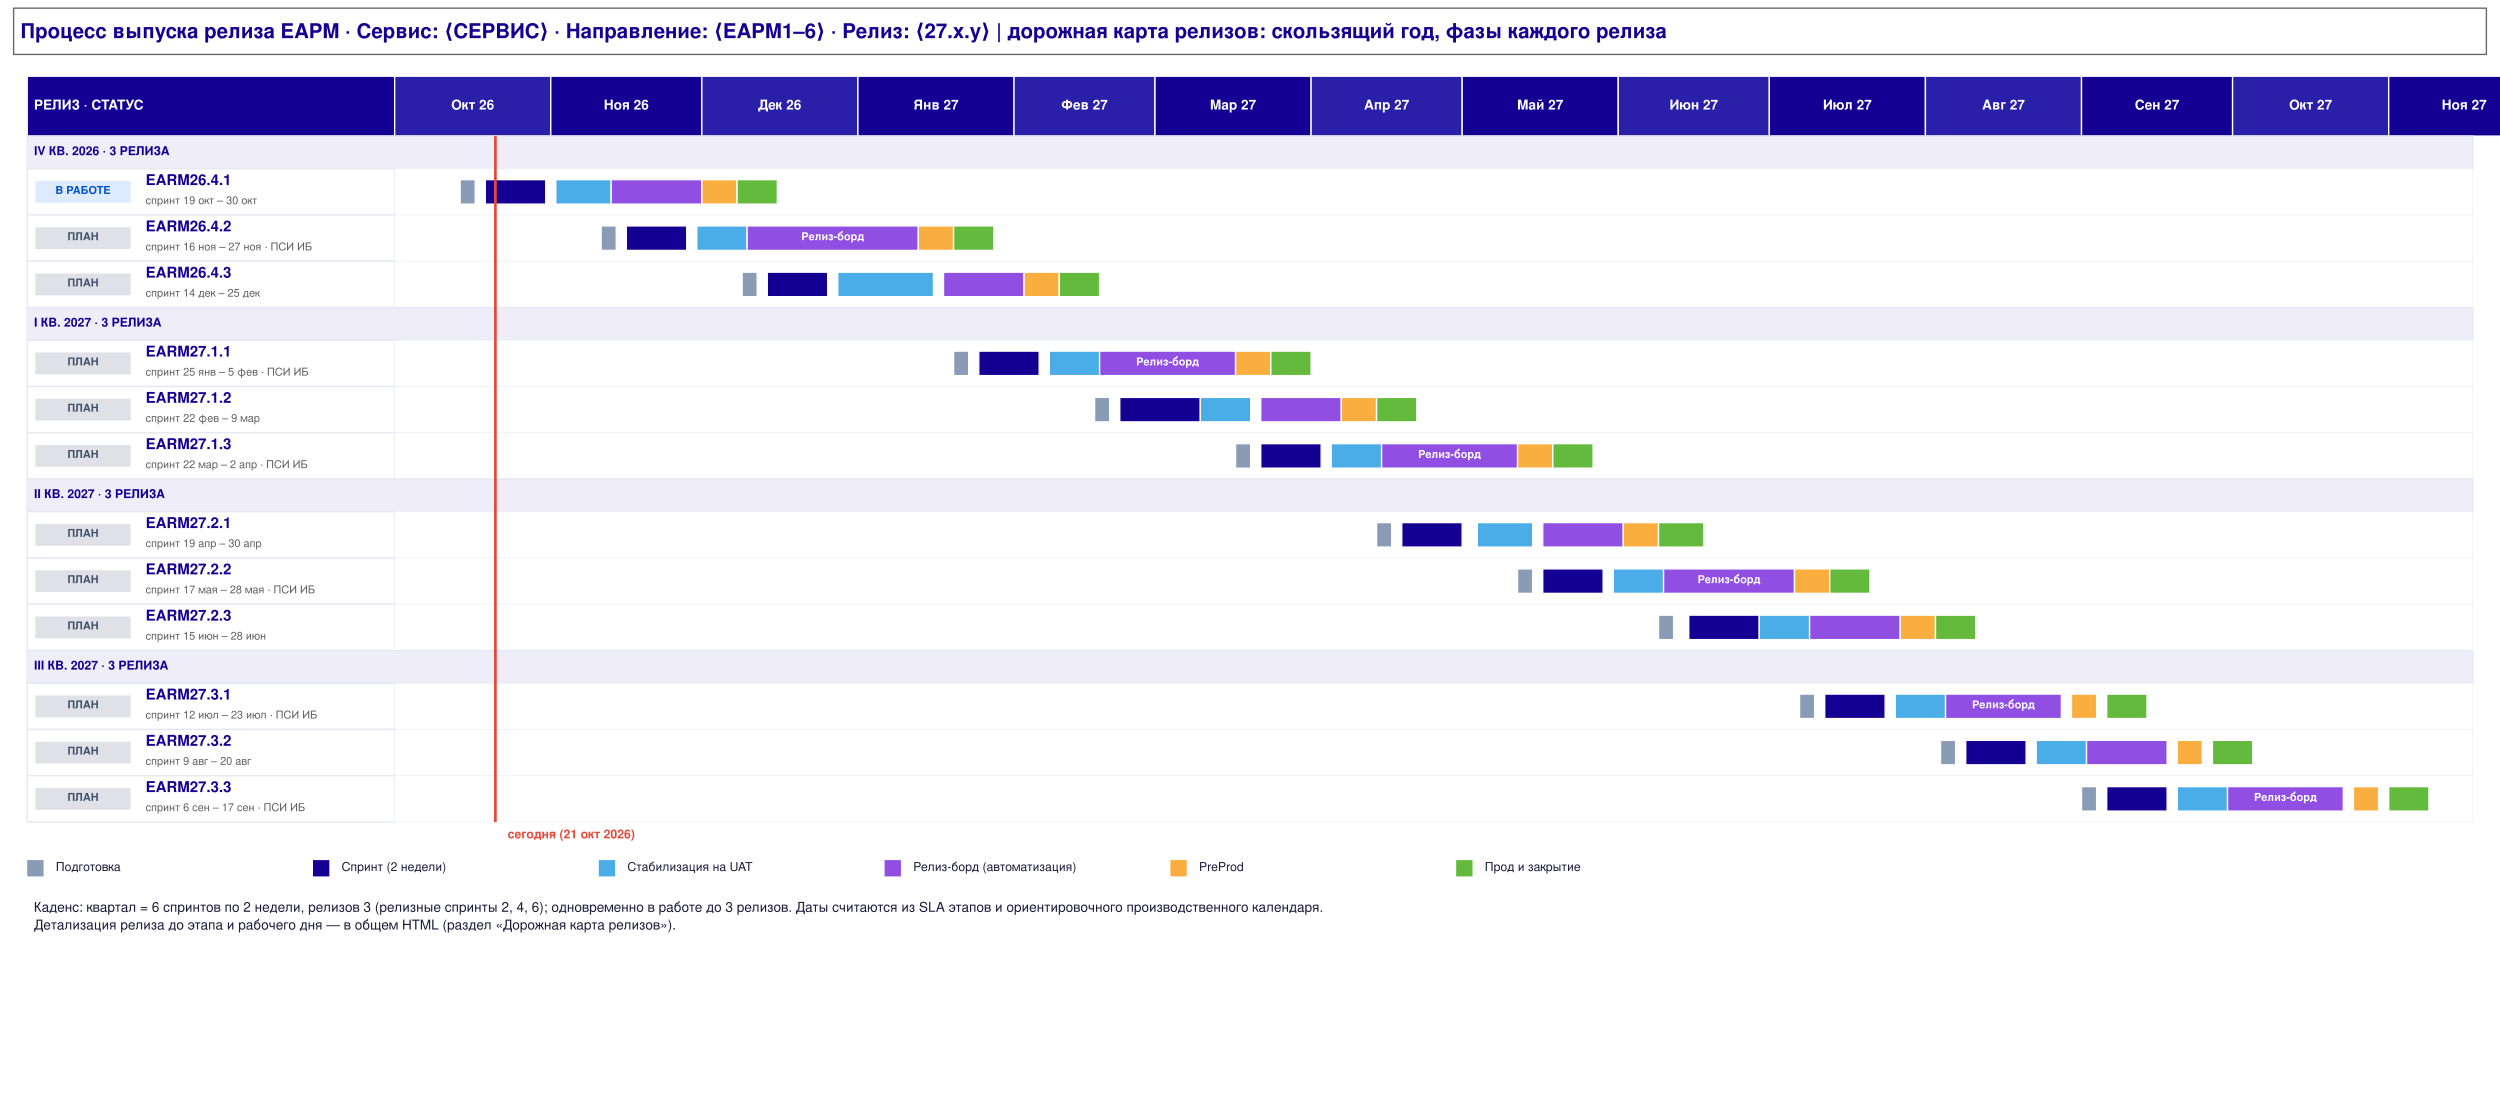
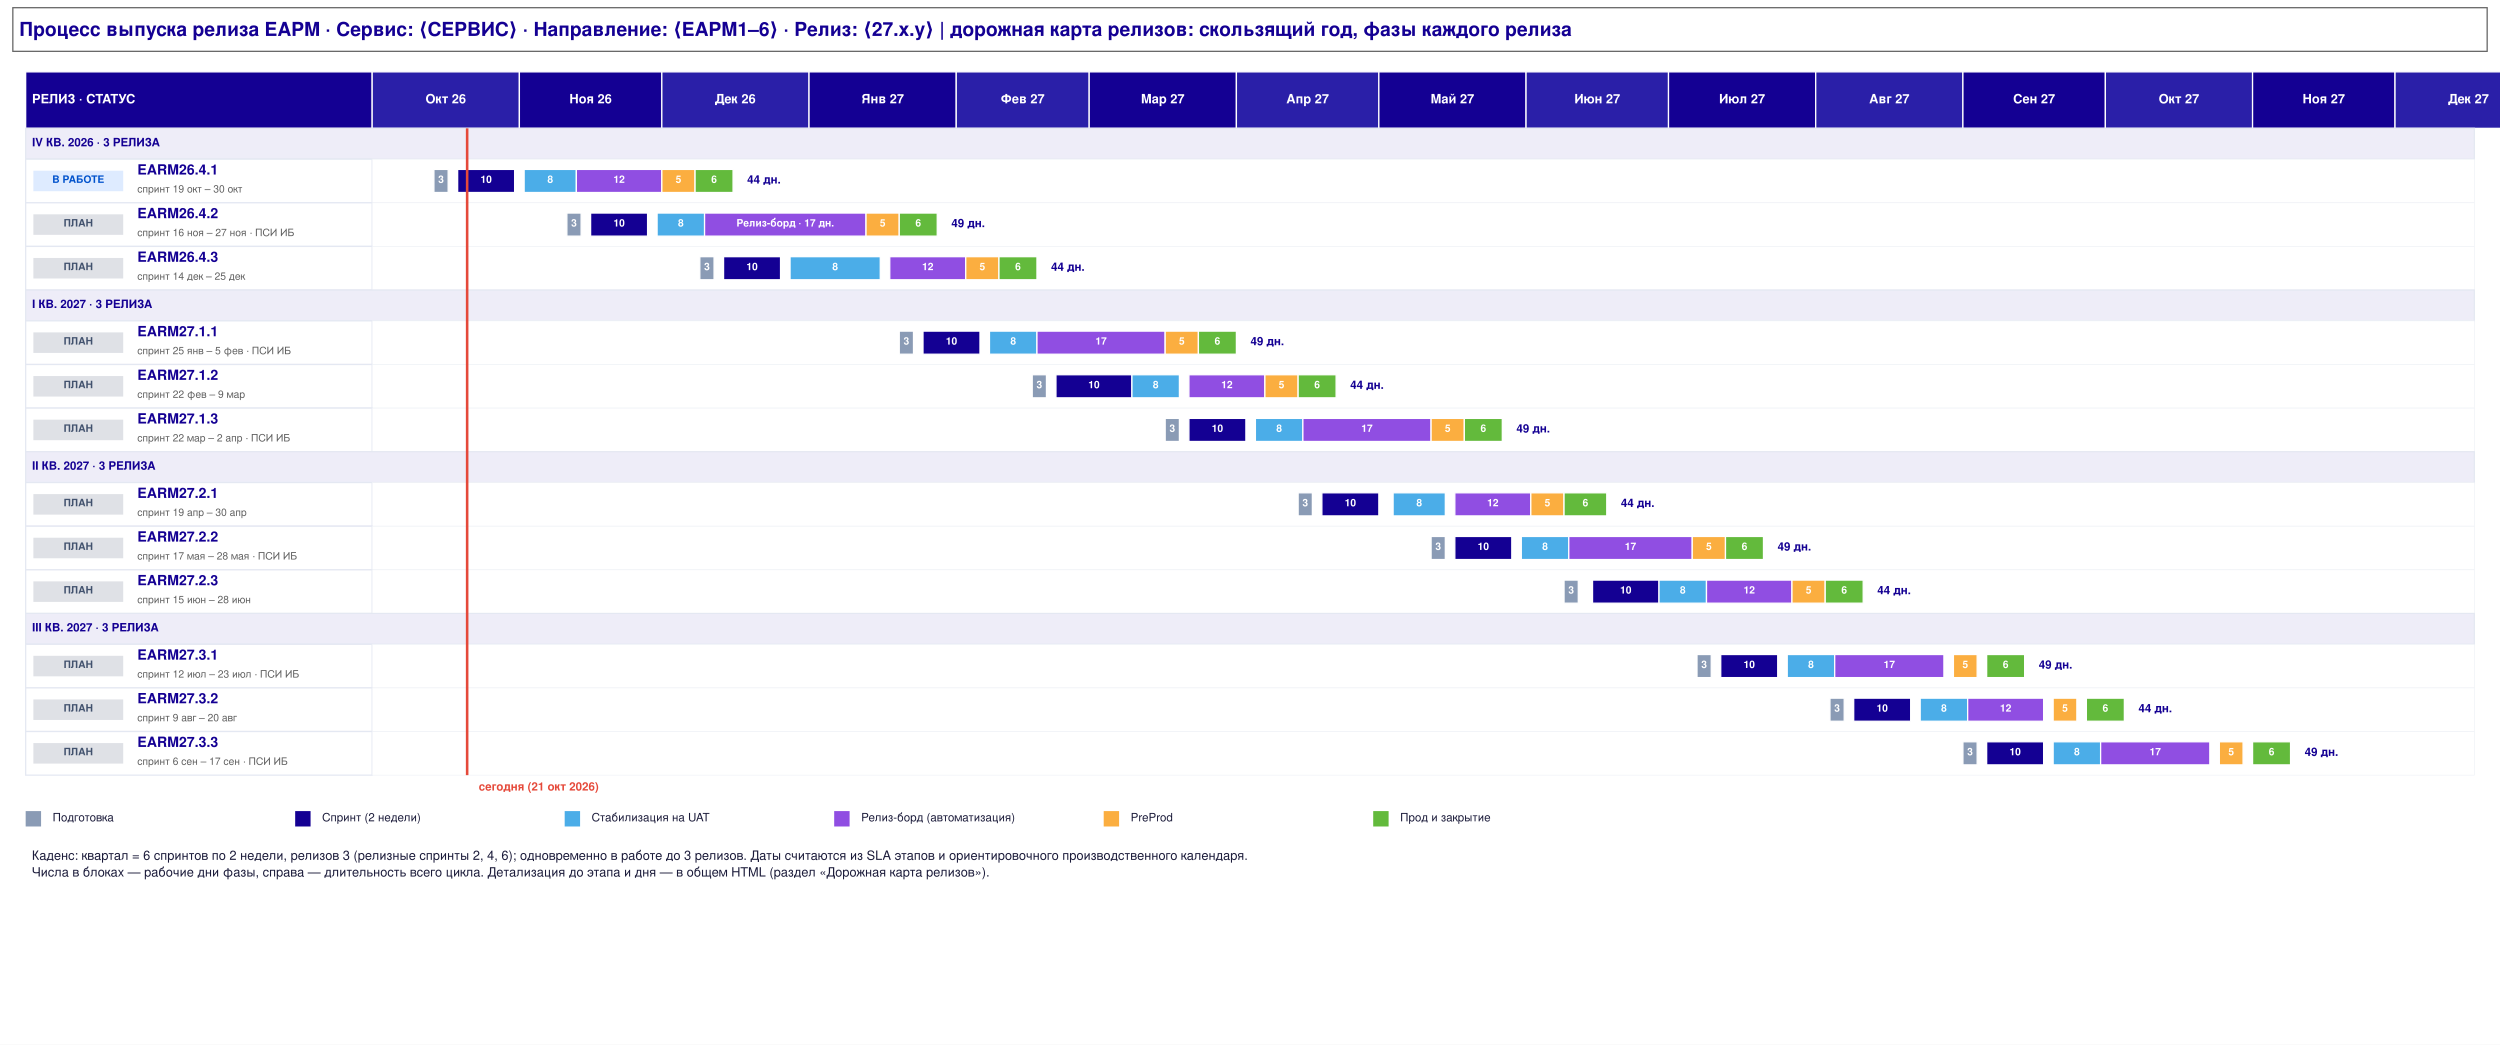
- <svg xmlns="http://www.w3.org/2000/svg" width="1837" height="814" viewBox="0 0 1837 814" font-family="Helvetica, Arial, sans-serif">
-   <rect width="1837" height="814" fill="#FFFFFF" />
+ <svg xmlns="http://www.w3.org/2000/svg" width="1948" height="814" viewBox="0 0 1948 814" font-family="Helvetica, Arial, sans-serif">
+   <rect width="1948" height="814" fill="#FFFFFF" />
  <defs>
    <marker id="m0" viewBox="0 0 10 10" refX="9" refY="5" markerWidth="7" markerHeight="7" orient="auto-start-reverse">
      <path d="M0,0 L10,5 L0,10 z" fill="#E5493A" />
    </marker>
  </defs>
-   <rect x="10" y="6" width="1817" height="34" fill="#FFFFFF" stroke="#666666" stroke-width="1" />
+   <rect x="10" y="6" width="1928" height="34" fill="#FFFFFF" stroke="#666666" stroke-width="1" />
  <text x="15" y="28" font-size="15" fill="#140093" text-anchor="start" font-weight="bold">Процесс выпуска релиза ЕАРМ · Сервис: ⟨СЕРВИС⟩ · Направление: ⟨ЕАРМ1–6⟩ · Релиз: ⟨27.x.y⟩   |   дорожная карта релизов: скользящий год, фазы каждого релиза</text>
  <rect x="20" y="56" width="270" height="44" fill="#140093" stroke="#FFFFFF" stroke-width="1" />
  <text x="25" y="80.5" font-size="10" fill="#FFFFFF" text-anchor="start" font-weight="bold">РЕЛИЗ · СТАТУС</text>
  <rect x="290" y="56" width="114.7" height="44" fill="#2A1FA8" stroke="#FFFFFF" stroke-width="1" />
  <text x="347.35" y="80.5" font-size="10" fill="#FFFFFF" text-anchor="middle" font-weight="bold">Окт 26</text>
  <rect x="404.7" y="56" width="111" height="44" fill="#140093" stroke="#FFFFFF" stroke-width="1" />
  <text x="460.2" y="80.5" font-size="10" fill="#FFFFFF" text-anchor="middle" font-weight="bold">Ноя 26</text>
  <rect x="515.7" y="56" width="114.7" height="44" fill="#2A1FA8" stroke="#FFFFFF" stroke-width="1" />
  <text x="573.05" y="80.5" font-size="10" fill="#FFFFFF" text-anchor="middle" font-weight="bold">Дек 26</text>
  <rect x="630.4" y="56" width="114.7" height="44" fill="#140093" stroke="#FFFFFF" stroke-width="1" />
  <text x="687.75" y="80.5" font-size="10" fill="#FFFFFF" text-anchor="middle" font-weight="bold">Янв 27</text>
  <rect x="745.1" y="56" width="103.6" height="44" fill="#2A1FA8" stroke="#FFFFFF" stroke-width="1" />
  <text x="796.9" y="80.5" font-size="10" fill="#FFFFFF" text-anchor="middle" font-weight="bold">Фев 27</text>
  <rect x="848.7" y="56" width="114.7" height="44" fill="#140093" stroke="#FFFFFF" stroke-width="1" />
  <text x="906.05" y="80.5" font-size="10" fill="#FFFFFF" text-anchor="middle" font-weight="bold">Мар 27</text>
  <rect x="963.4" y="56" width="111" height="44" fill="#2A1FA8" stroke="#FFFFFF" stroke-width="1" />
  <text x="1018.9" y="80.5" font-size="10" fill="#FFFFFF" text-anchor="middle" font-weight="bold">Апр 27</text>
  <rect x="1074.4" y="56" width="114.7" height="44" fill="#140093" stroke="#FFFFFF" stroke-width="1" />
  <text x="1131.75" y="80.5" font-size="10" fill="#FFFFFF" text-anchor="middle" font-weight="bold">Май 27</text>
  <rect x="1189.1" y="56" width="111" height="44" fill="#2A1FA8" stroke="#FFFFFF" stroke-width="1" />
  <text x="1244.6" y="80.5" font-size="10" fill="#FFFFFF" text-anchor="middle" font-weight="bold">Июн 27</text>
  <rect x="1300.1" y="56" width="114.7" height="44" fill="#140093" stroke="#FFFFFF" stroke-width="1" />
  <text x="1357.45" y="80.5" font-size="10" fill="#FFFFFF" text-anchor="middle" font-weight="bold">Июл 27</text>
  <rect x="1414.8" y="56" width="114.7" height="44" fill="#2A1FA8" stroke="#FFFFFF" stroke-width="1" />
  <text x="1472.15" y="80.5" font-size="10" fill="#FFFFFF" text-anchor="middle" font-weight="bold">Авг 27</text>
  <rect x="1529.5" y="56" width="111" height="44" fill="#140093" stroke="#FFFFFF" stroke-width="1" />
  <text x="1585" y="80.5" font-size="10" fill="#FFFFFF" text-anchor="middle" font-weight="bold">Сен 27</text>
  <rect x="1640.5" y="56" width="114.7" height="44" fill="#2A1FA8" stroke="#FFFFFF" stroke-width="1" />
  <text x="1697.85" y="80.5" font-size="10" fill="#FFFFFF" text-anchor="middle" font-weight="bold">Окт 27</text>
  <rect x="1755.2" y="56" width="111" height="44" fill="#140093" stroke="#FFFFFF" stroke-width="1" />
  <text x="1810.7" y="80.5" font-size="10" fill="#FFFFFF" text-anchor="middle" font-weight="bold">Ноя 27</text>
-   <rect x="20" y="100" width="1797" height="24" fill="#EEEDF8" stroke="#E4E8F2" stroke-width="1" />
+   <rect x="1866.2" y="56" width="114.7" height="44" fill="#2A1FA8" stroke="#FFFFFF" stroke-width="1" />
+   <text x="1923.55" y="80.5" font-size="10" fill="#FFFFFF" text-anchor="middle" font-weight="bold">Дек 27</text>
+   <rect x="20" y="100" width="1908" height="24" fill="#EEEDF8" stroke="#E4E8F2" stroke-width="1" />
  <text x="25" y="114" font-size="9" fill="#140093" text-anchor="start" font-weight="bold">IV КВ. 2026 · 3 РЕЛИЗА</text>
  <rect x="20" y="124" width="270" height="34" fill="#FFFFFF" stroke="#E4E8F2" stroke-width="1" />
  <rect x="26" y="133" width="70" height="16" fill="#DEEBFF" stroke="none" stroke-width="1" />
  <text x="61" y="142.5" font-size="8" fill="#0052CC" text-anchor="middle" font-weight="bold">В РАБОТЕ</text>
  <text x="107" y="136" font-size="11" fill="#140093" text-anchor="start" font-weight="bold">EARM26.4.1</text>
  <text x="107" y="150" font-size="8" fill="#5E5E5E" text-anchor="start">спринт 19 окт – 30 окт</text>
-   <rect x="290" y="124" width="1527" height="34" fill="#FFFFFF" stroke="#EEF1F6" stroke-width="0.5" />
+   <rect x="290" y="124" width="1638" height="34" fill="#FFFFFF" stroke="#EEF1F6" stroke-width="0.5" />
  <rect x="338.1" y="132" width="11.1" height="18" fill="#8A9BB5" stroke="#FFFFFF" stroke-width="1" />
+   <text x="343.65" y="142.5" font-size="8" fill="#FFFFFF" text-anchor="middle" font-weight="bold">3</text>
  <rect x="356.6" y="132" width="44.4" height="18" fill="#140093" stroke="#FFFFFF" stroke-width="1" />
+   <text x="378.8" y="142.5" font-size="8" fill="#FFFFFF" text-anchor="middle" font-weight="bold">10</text>
  <rect x="408.4" y="132" width="40.7" height="18" fill="#4BADE8" stroke="#FFFFFF" stroke-width="1" />
+   <text x="428.75" y="142.5" font-size="8" fill="#FFFFFF" text-anchor="middle" font-weight="bold">8</text>
  <rect x="449.1" y="132" width="66.6" height="18" fill="#904EE2" stroke="#FFFFFF" stroke-width="1" />
+   <text x="482.4" y="142.5" font-size="8" fill="#FFFFFF" text-anchor="middle" font-weight="bold">12</text>
  <rect x="515.7" y="132" width="25.9" height="18" fill="#FBAE40" stroke="#FFFFFF" stroke-width="1" />
+   <text x="528.65" y="142.5" font-size="8" fill="#FFFFFF" text-anchor="middle" font-weight="bold">5</text>
  <rect x="541.6" y="132" width="29.6" height="18" fill="#63BA3C" stroke="#FFFFFF" stroke-width="1" />
+   <text x="556.4" y="142.5" font-size="8" fill="#FFFFFF" text-anchor="middle" font-weight="bold">6</text>
+   <text x="582.2" y="143" font-size="9" fill="#140093" text-anchor="start" font-weight="bold">44 дн.</text>
  <rect x="20" y="158" width="270" height="34" fill="#FFFFFF" stroke="#E4E8F2" stroke-width="1" />
  <rect x="26" y="167" width="70" height="16" fill="#DFE1E6" stroke="none" stroke-width="1" />
  <text x="61" y="176.5" font-size="8" fill="#42526E" text-anchor="middle" font-weight="bold">ПЛАН</text>
  <text x="107" y="170" font-size="11" fill="#140093" text-anchor="start" font-weight="bold">EARM26.4.2</text>
  <text x="107" y="184" font-size="8" fill="#5E5E5E" text-anchor="start">спринт 16 ноя – 27 ноя · ПСИ ИБ</text>
-   <rect x="290" y="158" width="1527" height="34" fill="#FFFFFF" stroke="#EEF1F6" stroke-width="0.5" />
+   <rect x="290" y="158" width="1638" height="34" fill="#FFFFFF" stroke="#EEF1F6" stroke-width="0.5" />
  <rect x="441.7" y="166" width="11.1" height="18" fill="#8A9BB5" stroke="#FFFFFF" stroke-width="1" />
+   <text x="447.25" y="176.5" font-size="8" fill="#FFFFFF" text-anchor="middle" font-weight="bold">3</text>
  <rect x="460.2" y="166" width="44.4" height="18" fill="#140093" stroke="#FFFFFF" stroke-width="1" />
+   <text x="482.4" y="176.5" font-size="8" fill="#FFFFFF" text-anchor="middle" font-weight="bold">10</text>
  <rect x="512" y="166" width="37" height="18" fill="#4BADE8" stroke="#FFFFFF" stroke-width="1" />
+   <text x="530.5" y="176.5" font-size="8" fill="#FFFFFF" text-anchor="middle" font-weight="bold">8</text>
  <rect x="549" y="166" width="125.8" height="18" fill="#904EE2" stroke="#FFFFFF" stroke-width="1" />
-   <text x="611.9" y="176.5" font-size="8" fill="#FFFFFF" text-anchor="middle" font-weight="bold">Релиз-борд</text>
+   <text x="611.9" y="176.5" font-size="8" fill="#FFFFFF" text-anchor="middle" font-weight="bold">Релиз-борд · 17 дн.</text>
  <rect x="674.8" y="166" width="25.9" height="18" fill="#FBAE40" stroke="#FFFFFF" stroke-width="1" />
+   <text x="687.75" y="176.5" font-size="8" fill="#FFFFFF" text-anchor="middle" font-weight="bold">5</text>
  <rect x="700.7" y="166" width="29.6" height="18" fill="#63BA3C" stroke="#FFFFFF" stroke-width="1" />
+   <text x="715.5" y="176.5" font-size="8" fill="#FFFFFF" text-anchor="middle" font-weight="bold">6</text>
+   <text x="741.3" y="177" font-size="9" fill="#140093" text-anchor="start" font-weight="bold">49 дн.</text>
  <rect x="20" y="192" width="270" height="34" fill="#FFFFFF" stroke="#E4E8F2" stroke-width="1" />
  <rect x="26" y="201" width="70" height="16" fill="#DFE1E6" stroke="none" stroke-width="1" />
  <text x="61" y="210.5" font-size="8" fill="#42526E" text-anchor="middle" font-weight="bold">ПЛАН</text>
  <text x="107" y="204" font-size="11" fill="#140093" text-anchor="start" font-weight="bold">EARM26.4.3</text>
  <text x="107" y="218" font-size="8" fill="#5E5E5E" text-anchor="start">спринт 14 дек – 25 дек</text>
-   <rect x="290" y="192" width="1527" height="34" fill="#FFFFFF" stroke="#EEF1F6" stroke-width="0.5" />
+   <rect x="290" y="192" width="1638" height="34" fill="#FFFFFF" stroke="#EEF1F6" stroke-width="0.5" />
  <rect x="545.3" y="200" width="11.1" height="18" fill="#8A9BB5" stroke="#FFFFFF" stroke-width="1" />
+   <text x="550.85" y="210.5" font-size="8" fill="#FFFFFF" text-anchor="middle" font-weight="bold">3</text>
  <rect x="563.8" y="200" width="44.4" height="18" fill="#140093" stroke="#FFFFFF" stroke-width="1" />
+   <text x="586" y="210.5" font-size="8" fill="#FFFFFF" text-anchor="middle" font-weight="bold">10</text>
  <rect x="615.6" y="200" width="70.3" height="18" fill="#4BADE8" stroke="#FFFFFF" stroke-width="1" />
+   <text x="650.75" y="210.5" font-size="8" fill="#FFFFFF" text-anchor="middle" font-weight="bold">8</text>
  <rect x="693.3" y="200" width="59.2" height="18" fill="#904EE2" stroke="#FFFFFF" stroke-width="1" />
+   <text x="722.9" y="210.5" font-size="8" fill="#FFFFFF" text-anchor="middle" font-weight="bold">12</text>
  <rect x="752.5" y="200" width="25.9" height="18" fill="#FBAE40" stroke="#FFFFFF" stroke-width="1" />
+   <text x="765.45" y="210.5" font-size="8" fill="#FFFFFF" text-anchor="middle" font-weight="bold">5</text>
  <rect x="778.4" y="200" width="29.6" height="18" fill="#63BA3C" stroke="#FFFFFF" stroke-width="1" />
-   <rect x="20" y="226" width="1797" height="24" fill="#EEEDF8" stroke="#E4E8F2" stroke-width="1" />
+   <text x="793.2" y="210.5" font-size="8" fill="#FFFFFF" text-anchor="middle" font-weight="bold">6</text>
+   <text x="819" y="211" font-size="9" fill="#140093" text-anchor="start" font-weight="bold">44 дн.</text>
+   <rect x="20" y="226" width="1908" height="24" fill="#EEEDF8" stroke="#E4E8F2" stroke-width="1" />
  <text x="25" y="240" font-size="9" fill="#140093" text-anchor="start" font-weight="bold">I КВ. 2027 · 3 РЕЛИЗА</text>
  <rect x="20" y="250" width="270" height="34" fill="#FFFFFF" stroke="#E4E8F2" stroke-width="1" />
  <rect x="26" y="259" width="70" height="16" fill="#DFE1E6" stroke="none" stroke-width="1" />
  <text x="61" y="268.5" font-size="8" fill="#42526E" text-anchor="middle" font-weight="bold">ПЛАН</text>
  <text x="107" y="262" font-size="11" fill="#140093" text-anchor="start" font-weight="bold">EARM27.1.1</text>
  <text x="107" y="276" font-size="8" fill="#5E5E5E" text-anchor="start">спринт 25 янв – 5 фев · ПСИ ИБ</text>
-   <rect x="290" y="250" width="1527" height="34" fill="#FFFFFF" stroke="#EEF1F6" stroke-width="0.5" />
+   <rect x="290" y="250" width="1638" height="34" fill="#FFFFFF" stroke="#EEF1F6" stroke-width="0.5" />
  <rect x="700.7" y="258" width="11.1" height="18" fill="#8A9BB5" stroke="#FFFFFF" stroke-width="1" />
+   <text x="706.25" y="268.5" font-size="8" fill="#FFFFFF" text-anchor="middle" font-weight="bold">3</text>
  <rect x="719.2" y="258" width="44.4" height="18" fill="#140093" stroke="#FFFFFF" stroke-width="1" />
+   <text x="741.4" y="268.5" font-size="8" fill="#FFFFFF" text-anchor="middle" font-weight="bold">10</text>
  <rect x="771" y="258" width="37" height="18" fill="#4BADE8" stroke="#FFFFFF" stroke-width="1" />
+   <text x="789.5" y="268.5" font-size="8" fill="#FFFFFF" text-anchor="middle" font-weight="bold">8</text>
  <rect x="808" y="258" width="99.9" height="18" fill="#904EE2" stroke="#FFFFFF" stroke-width="1" />
-   <text x="857.95" y="268.5" font-size="8" fill="#FFFFFF" text-anchor="middle" font-weight="bold">Релиз-борд</text>
+   <text x="857.95" y="268.5" font-size="8" fill="#FFFFFF" text-anchor="middle" font-weight="bold">17</text>
  <rect x="907.9" y="258" width="25.9" height="18" fill="#FBAE40" stroke="#FFFFFF" stroke-width="1" />
+   <text x="920.85" y="268.5" font-size="8" fill="#FFFFFF" text-anchor="middle" font-weight="bold">5</text>
  <rect x="933.8" y="258" width="29.6" height="18" fill="#63BA3C" stroke="#FFFFFF" stroke-width="1" />
+   <text x="948.6" y="268.5" font-size="8" fill="#FFFFFF" text-anchor="middle" font-weight="bold">6</text>
+   <text x="974.4" y="269" font-size="9" fill="#140093" text-anchor="start" font-weight="bold">49 дн.</text>
  <rect x="20" y="284" width="270" height="34" fill="#FFFFFF" stroke="#E4E8F2" stroke-width="1" />
  <rect x="26" y="293" width="70" height="16" fill="#DFE1E6" stroke="none" stroke-width="1" />
  <text x="61" y="302.5" font-size="8" fill="#42526E" text-anchor="middle" font-weight="bold">ПЛАН</text>
  <text x="107" y="296" font-size="11" fill="#140093" text-anchor="start" font-weight="bold">EARM27.1.2</text>
  <text x="107" y="310" font-size="8" fill="#5E5E5E" text-anchor="start">спринт 22 фев – 9 мар</text>
-   <rect x="290" y="284" width="1527" height="34" fill="#FFFFFF" stroke="#EEF1F6" stroke-width="0.5" />
+   <rect x="290" y="284" width="1638" height="34" fill="#FFFFFF" stroke="#EEF1F6" stroke-width="0.5" />
  <rect x="804.3" y="292" width="11.1" height="18" fill="#8A9BB5" stroke="#FFFFFF" stroke-width="1" />
+   <text x="809.85" y="302.5" font-size="8" fill="#FFFFFF" text-anchor="middle" font-weight="bold">3</text>
  <rect x="822.8" y="292" width="59.2" height="18" fill="#140093" stroke="#FFFFFF" stroke-width="1" />
+   <text x="852.4" y="302.5" font-size="8" fill="#FFFFFF" text-anchor="middle" font-weight="bold">10</text>
  <rect x="882" y="292" width="37" height="18" fill="#4BADE8" stroke="#FFFFFF" stroke-width="1" />
+   <text x="900.5" y="302.5" font-size="8" fill="#FFFFFF" text-anchor="middle" font-weight="bold">8</text>
  <rect x="926.4" y="292" width="59.2" height="18" fill="#904EE2" stroke="#FFFFFF" stroke-width="1" />
+   <text x="956" y="302.5" font-size="8" fill="#FFFFFF" text-anchor="middle" font-weight="bold">12</text>
  <rect x="985.6" y="292" width="25.9" height="18" fill="#FBAE40" stroke="#FFFFFF" stroke-width="1" />
+   <text x="998.55" y="302.5" font-size="8" fill="#FFFFFF" text-anchor="middle" font-weight="bold">5</text>
  <rect x="1011.5" y="292" width="29.6" height="18" fill="#63BA3C" stroke="#FFFFFF" stroke-width="1" />
+   <text x="1026.3" y="302.5" font-size="8" fill="#FFFFFF" text-anchor="middle" font-weight="bold">6</text>
+   <text x="1052.1" y="303" font-size="9" fill="#140093" text-anchor="start" font-weight="bold">44 дн.</text>
  <rect x="20" y="318" width="270" height="34" fill="#FFFFFF" stroke="#E4E8F2" stroke-width="1" />
  <rect x="26" y="327" width="70" height="16" fill="#DFE1E6" stroke="none" stroke-width="1" />
  <text x="61" y="336.5" font-size="8" fill="#42526E" text-anchor="middle" font-weight="bold">ПЛАН</text>
  <text x="107" y="330" font-size="11" fill="#140093" text-anchor="start" font-weight="bold">EARM27.1.3</text>
  <text x="107" y="344" font-size="8" fill="#5E5E5E" text-anchor="start">спринт 22 мар – 2 апр · ПСИ ИБ</text>
-   <rect x="290" y="318" width="1527" height="34" fill="#FFFFFF" stroke="#EEF1F6" stroke-width="0.5" />
+   <rect x="290" y="318" width="1638" height="34" fill="#FFFFFF" stroke="#EEF1F6" stroke-width="0.5" />
  <rect x="907.9" y="326" width="11.1" height="18" fill="#8A9BB5" stroke="#FFFFFF" stroke-width="1" />
+   <text x="913.45" y="336.5" font-size="8" fill="#FFFFFF" text-anchor="middle" font-weight="bold">3</text>
  <rect x="926.4" y="326" width="44.4" height="18" fill="#140093" stroke="#FFFFFF" stroke-width="1" />
+   <text x="948.6" y="336.5" font-size="8" fill="#FFFFFF" text-anchor="middle" font-weight="bold">10</text>
  <rect x="978.2" y="326" width="37" height="18" fill="#4BADE8" stroke="#FFFFFF" stroke-width="1" />
+   <text x="996.7" y="336.5" font-size="8" fill="#FFFFFF" text-anchor="middle" font-weight="bold">8</text>
  <rect x="1015.2" y="326" width="99.9" height="18" fill="#904EE2" stroke="#FFFFFF" stroke-width="1" />
-   <text x="1065.15" y="336.5" font-size="8" fill="#FFFFFF" text-anchor="middle" font-weight="bold">Релиз-борд</text>
+   <text x="1065.15" y="336.5" font-size="8" fill="#FFFFFF" text-anchor="middle" font-weight="bold">17</text>
  <rect x="1115.1" y="326" width="25.9" height="18" fill="#FBAE40" stroke="#FFFFFF" stroke-width="1" />
+   <text x="1128.05" y="336.5" font-size="8" fill="#FFFFFF" text-anchor="middle" font-weight="bold">5</text>
  <rect x="1141" y="326" width="29.6" height="18" fill="#63BA3C" stroke="#FFFFFF" stroke-width="1" />
-   <rect x="20" y="352" width="1797" height="24" fill="#EEEDF8" stroke="#E4E8F2" stroke-width="1" />
+   <text x="1155.8" y="336.5" font-size="8" fill="#FFFFFF" text-anchor="middle" font-weight="bold">6</text>
+   <text x="1181.6" y="337" font-size="9" fill="#140093" text-anchor="start" font-weight="bold">49 дн.</text>
+   <rect x="20" y="352" width="1908" height="24" fill="#EEEDF8" stroke="#E4E8F2" stroke-width="1" />
  <text x="25" y="366" font-size="9" fill="#140093" text-anchor="start" font-weight="bold">II КВ. 2027 · 3 РЕЛИЗА</text>
  <rect x="20" y="376" width="270" height="34" fill="#FFFFFF" stroke="#E4E8F2" stroke-width="1" />
  <rect x="26" y="385" width="70" height="16" fill="#DFE1E6" stroke="none" stroke-width="1" />
  <text x="61" y="394.5" font-size="8" fill="#42526E" text-anchor="middle" font-weight="bold">ПЛАН</text>
  <text x="107" y="388" font-size="11" fill="#140093" text-anchor="start" font-weight="bold">EARM27.2.1</text>
  <text x="107" y="402" font-size="8" fill="#5E5E5E" text-anchor="start">спринт 19 апр – 30 апр</text>
-   <rect x="290" y="376" width="1527" height="34" fill="#FFFFFF" stroke="#EEF1F6" stroke-width="0.5" />
+   <rect x="290" y="376" width="1638" height="34" fill="#FFFFFF" stroke="#EEF1F6" stroke-width="0.5" />
  <rect x="1011.5" y="384" width="11.1" height="18" fill="#8A9BB5" stroke="#FFFFFF" stroke-width="1" />
+   <text x="1017.05" y="394.5" font-size="8" fill="#FFFFFF" text-anchor="middle" font-weight="bold">3</text>
  <rect x="1030" y="384" width="44.4" height="18" fill="#140093" stroke="#FFFFFF" stroke-width="1" />
+   <text x="1052.2" y="394.5" font-size="8" fill="#FFFFFF" text-anchor="middle" font-weight="bold">10</text>
  <rect x="1085.5" y="384" width="40.7" height="18" fill="#4BADE8" stroke="#FFFFFF" stroke-width="1" />
+   <text x="1105.85" y="394.5" font-size="8" fill="#FFFFFF" text-anchor="middle" font-weight="bold">8</text>
  <rect x="1133.6" y="384" width="59.2" height="18" fill="#904EE2" stroke="#FFFFFF" stroke-width="1" />
+   <text x="1163.2" y="394.5" font-size="8" fill="#FFFFFF" text-anchor="middle" font-weight="bold">12</text>
  <rect x="1192.8" y="384" width="25.9" height="18" fill="#FBAE40" stroke="#FFFFFF" stroke-width="1" />
+   <text x="1205.75" y="394.5" font-size="8" fill="#FFFFFF" text-anchor="middle" font-weight="bold">5</text>
  <rect x="1218.7" y="384" width="33.3" height="18" fill="#63BA3C" stroke="#FFFFFF" stroke-width="1" />
+   <text x="1235.35" y="394.5" font-size="8" fill="#FFFFFF" text-anchor="middle" font-weight="bold">6</text>
+   <text x="1263" y="395" font-size="9" fill="#140093" text-anchor="start" font-weight="bold">44 дн.</text>
  <rect x="20" y="410" width="270" height="34" fill="#FFFFFF" stroke="#E4E8F2" stroke-width="1" />
  <rect x="26" y="419" width="70" height="16" fill="#DFE1E6" stroke="none" stroke-width="1" />
  <text x="61" y="428.5" font-size="8" fill="#42526E" text-anchor="middle" font-weight="bold">ПЛАН</text>
  <text x="107" y="422" font-size="11" fill="#140093" text-anchor="start" font-weight="bold">EARM27.2.2</text>
  <text x="107" y="436" font-size="8" fill="#5E5E5E" text-anchor="start">спринт 17 мая – 28 мая · ПСИ ИБ</text>
-   <rect x="290" y="410" width="1527" height="34" fill="#FFFFFF" stroke="#EEF1F6" stroke-width="0.5" />
+   <rect x="290" y="410" width="1638" height="34" fill="#FFFFFF" stroke="#EEF1F6" stroke-width="0.5" />
  <rect x="1115.1" y="418" width="11.1" height="18" fill="#8A9BB5" stroke="#FFFFFF" stroke-width="1" />
+   <text x="1120.65" y="428.5" font-size="8" fill="#FFFFFF" text-anchor="middle" font-weight="bold">3</text>
  <rect x="1133.6" y="418" width="44.4" height="18" fill="#140093" stroke="#FFFFFF" stroke-width="1" />
+   <text x="1155.8" y="428.5" font-size="8" fill="#FFFFFF" text-anchor="middle" font-weight="bold">10</text>
  <rect x="1185.4" y="418" width="37" height="18" fill="#4BADE8" stroke="#FFFFFF" stroke-width="1" />
+   <text x="1203.9" y="428.5" font-size="8" fill="#FFFFFF" text-anchor="middle" font-weight="bold">8</text>
  <rect x="1222.4" y="418" width="96.2" height="18" fill="#904EE2" stroke="#FFFFFF" stroke-width="1" />
-   <text x="1270.5" y="428.5" font-size="8" fill="#FFFFFF" text-anchor="middle" font-weight="bold">Релиз-борд</text>
+   <text x="1270.5" y="428.5" font-size="8" fill="#FFFFFF" text-anchor="middle" font-weight="bold">17</text>
  <rect x="1318.6" y="418" width="25.9" height="18" fill="#FBAE40" stroke="#FFFFFF" stroke-width="1" />
+   <text x="1331.55" y="428.5" font-size="8" fill="#FFFFFF" text-anchor="middle" font-weight="bold">5</text>
  <rect x="1344.5" y="418" width="29.6" height="18" fill="#63BA3C" stroke="#FFFFFF" stroke-width="1" />
+   <text x="1359.3" y="428.5" font-size="8" fill="#FFFFFF" text-anchor="middle" font-weight="bold">6</text>
+   <text x="1385.1" y="429" font-size="9" fill="#140093" text-anchor="start" font-weight="bold">49 дн.</text>
  <rect x="20" y="444" width="270" height="34" fill="#FFFFFF" stroke="#E4E8F2" stroke-width="1" />
  <rect x="26" y="453" width="70" height="16" fill="#DFE1E6" stroke="none" stroke-width="1" />
  <text x="61" y="462.5" font-size="8" fill="#42526E" text-anchor="middle" font-weight="bold">ПЛАН</text>
  <text x="107" y="456" font-size="11" fill="#140093" text-anchor="start" font-weight="bold">EARM27.2.3</text>
  <text x="107" y="470" font-size="8" fill="#5E5E5E" text-anchor="start">спринт 15 июн – 28 июн</text>
-   <rect x="290" y="444" width="1527" height="34" fill="#FFFFFF" stroke="#EEF1F6" stroke-width="0.5" />
+   <rect x="290" y="444" width="1638" height="34" fill="#FFFFFF" stroke="#EEF1F6" stroke-width="0.5" />
  <rect x="1218.7" y="452" width="11.1" height="18" fill="#8A9BB5" stroke="#FFFFFF" stroke-width="1" />
+   <text x="1224.25" y="462.5" font-size="8" fill="#FFFFFF" text-anchor="middle" font-weight="bold">3</text>
  <rect x="1240.9" y="452" width="51.8" height="18" fill="#140093" stroke="#FFFFFF" stroke-width="1" />
+   <text x="1266.8" y="462.5" font-size="8" fill="#FFFFFF" text-anchor="middle" font-weight="bold">10</text>
  <rect x="1292.7" y="452" width="37" height="18" fill="#4BADE8" stroke="#FFFFFF" stroke-width="1" />
+   <text x="1311.2" y="462.5" font-size="8" fill="#FFFFFF" text-anchor="middle" font-weight="bold">8</text>
  <rect x="1329.7" y="452" width="66.6" height="18" fill="#904EE2" stroke="#FFFFFF" stroke-width="1" />
+   <text x="1363" y="462.5" font-size="8" fill="#FFFFFF" text-anchor="middle" font-weight="bold">12</text>
  <rect x="1396.3" y="452" width="25.9" height="18" fill="#FBAE40" stroke="#FFFFFF" stroke-width="1" />
+   <text x="1409.25" y="462.5" font-size="8" fill="#FFFFFF" text-anchor="middle" font-weight="bold">5</text>
  <rect x="1422.2" y="452" width="29.6" height="18" fill="#63BA3C" stroke="#FFFFFF" stroke-width="1" />
-   <rect x="20" y="478" width="1797" height="24" fill="#EEEDF8" stroke="#E4E8F2" stroke-width="1" />
+   <text x="1437" y="462.5" font-size="8" fill="#FFFFFF" text-anchor="middle" font-weight="bold">6</text>
+   <text x="1462.8" y="463" font-size="9" fill="#140093" text-anchor="start" font-weight="bold">44 дн.</text>
+   <rect x="20" y="478" width="1908" height="24" fill="#EEEDF8" stroke="#E4E8F2" stroke-width="1" />
  <text x="25" y="492" font-size="9" fill="#140093" text-anchor="start" font-weight="bold">III КВ. 2027 · 3 РЕЛИЗА</text>
  <rect x="20" y="502" width="270" height="34" fill="#FFFFFF" stroke="#E4E8F2" stroke-width="1" />
  <rect x="26" y="511" width="70" height="16" fill="#DFE1E6" stroke="none" stroke-width="1" />
  <text x="61" y="520.5" font-size="8" fill="#42526E" text-anchor="middle" font-weight="bold">ПЛАН</text>
  <text x="107" y="514" font-size="11" fill="#140093" text-anchor="start" font-weight="bold">EARM27.3.1</text>
  <text x="107" y="528" font-size="8" fill="#5E5E5E" text-anchor="start">спринт 12 июл – 23 июл · ПСИ ИБ</text>
-   <rect x="290" y="502" width="1527" height="34" fill="#FFFFFF" stroke="#EEF1F6" stroke-width="0.5" />
+   <rect x="290" y="502" width="1638" height="34" fill="#FFFFFF" stroke="#EEF1F6" stroke-width="0.5" />
  <rect x="1322.3" y="510" width="11.1" height="18" fill="#8A9BB5" stroke="#FFFFFF" stroke-width="1" />
+   <text x="1327.85" y="520.5" font-size="8" fill="#FFFFFF" text-anchor="middle" font-weight="bold">3</text>
  <rect x="1340.8" y="510" width="44.4" height="18" fill="#140093" stroke="#FFFFFF" stroke-width="1" />
+   <text x="1363" y="520.5" font-size="8" fill="#FFFFFF" text-anchor="middle" font-weight="bold">10</text>
  <rect x="1392.6" y="510" width="37" height="18" fill="#4BADE8" stroke="#FFFFFF" stroke-width="1" />
+   <text x="1411.1" y="520.5" font-size="8" fill="#FFFFFF" text-anchor="middle" font-weight="bold">8</text>
  <rect x="1429.6" y="510" width="85.1" height="18" fill="#904EE2" stroke="#FFFFFF" stroke-width="1" />
-   <text x="1472.15" y="520.5" font-size="8" fill="#FFFFFF" text-anchor="middle" font-weight="bold">Релиз-борд</text>
+   <text x="1472.15" y="520.5" font-size="8" fill="#FFFFFF" text-anchor="middle" font-weight="bold">17</text>
  <rect x="1522.1" y="510" width="18.5" height="18" fill="#FBAE40" stroke="#FFFFFF" stroke-width="1" />
+   <text x="1531.35" y="520.5" font-size="8" fill="#FFFFFF" text-anchor="middle" font-weight="bold">5</text>
  <rect x="1548" y="510" width="29.6" height="18" fill="#63BA3C" stroke="#FFFFFF" stroke-width="1" />
+   <text x="1562.8" y="520.5" font-size="8" fill="#FFFFFF" text-anchor="middle" font-weight="bold">6</text>
+   <text x="1588.6" y="521" font-size="9" fill="#140093" text-anchor="start" font-weight="bold">49 дн.</text>
  <rect x="20" y="536" width="270" height="34" fill="#FFFFFF" stroke="#E4E8F2" stroke-width="1" />
  <rect x="26" y="545" width="70" height="16" fill="#DFE1E6" stroke="none" stroke-width="1" />
  <text x="61" y="554.5" font-size="8" fill="#42526E" text-anchor="middle" font-weight="bold">ПЛАН</text>
  <text x="107" y="548" font-size="11" fill="#140093" text-anchor="start" font-weight="bold">EARM27.3.2</text>
  <text x="107" y="562" font-size="8" fill="#5E5E5E" text-anchor="start">спринт 9 авг – 20 авг</text>
-   <rect x="290" y="536" width="1527" height="34" fill="#FFFFFF" stroke="#EEF1F6" stroke-width="0.5" />
+   <rect x="290" y="536" width="1638" height="34" fill="#FFFFFF" stroke="#EEF1F6" stroke-width="0.5" />
  <rect x="1425.9" y="544" width="11.1" height="18" fill="#8A9BB5" stroke="#FFFFFF" stroke-width="1" />
+   <text x="1431.45" y="554.5" font-size="8" fill="#FFFFFF" text-anchor="middle" font-weight="bold">3</text>
  <rect x="1444.4" y="544" width="44.4" height="18" fill="#140093" stroke="#FFFFFF" stroke-width="1" />
+   <text x="1466.6" y="554.5" font-size="8" fill="#FFFFFF" text-anchor="middle" font-weight="bold">10</text>
  <rect x="1496.2" y="544" width="37" height="18" fill="#4BADE8" stroke="#FFFFFF" stroke-width="1" />
+   <text x="1514.7" y="554.5" font-size="8" fill="#FFFFFF" text-anchor="middle" font-weight="bold">8</text>
  <rect x="1533.2" y="544" width="59.2" height="18" fill="#904EE2" stroke="#FFFFFF" stroke-width="1" />
+   <text x="1562.8" y="554.5" font-size="8" fill="#FFFFFF" text-anchor="middle" font-weight="bold">12</text>
  <rect x="1599.8" y="544" width="18.5" height="18" fill="#FBAE40" stroke="#FFFFFF" stroke-width="1" />
+   <text x="1609.05" y="554.5" font-size="8" fill="#FFFFFF" text-anchor="middle" font-weight="bold">5</text>
  <rect x="1625.7" y="544" width="29.6" height="18" fill="#63BA3C" stroke="#FFFFFF" stroke-width="1" />
+   <text x="1640.5" y="554.5" font-size="8" fill="#FFFFFF" text-anchor="middle" font-weight="bold">6</text>
+   <text x="1666.3" y="555" font-size="9" fill="#140093" text-anchor="start" font-weight="bold">44 дн.</text>
  <rect x="20" y="570" width="270" height="34" fill="#FFFFFF" stroke="#E4E8F2" stroke-width="1" />
  <rect x="26" y="579" width="70" height="16" fill="#DFE1E6" stroke="none" stroke-width="1" />
  <text x="61" y="588.5" font-size="8" fill="#42526E" text-anchor="middle" font-weight="bold">ПЛАН</text>
  <text x="107" y="582" font-size="11" fill="#140093" text-anchor="start" font-weight="bold">EARM27.3.3</text>
  <text x="107" y="596" font-size="8" fill="#5E5E5E" text-anchor="start">спринт 6 сен – 17 сен · ПСИ ИБ</text>
-   <rect x="290" y="570" width="1527" height="34" fill="#FFFFFF" stroke="#EEF1F6" stroke-width="0.5" />
+   <rect x="290" y="570" width="1638" height="34" fill="#FFFFFF" stroke="#EEF1F6" stroke-width="0.5" />
  <rect x="1529.5" y="578" width="11.1" height="18" fill="#8A9BB5" stroke="#FFFFFF" stroke-width="1" />
+   <text x="1535.05" y="588.5" font-size="8" fill="#FFFFFF" text-anchor="middle" font-weight="bold">3</text>
  <rect x="1548" y="578" width="44.4" height="18" fill="#140093" stroke="#FFFFFF" stroke-width="1" />
+   <text x="1570.2" y="588.5" font-size="8" fill="#FFFFFF" text-anchor="middle" font-weight="bold">10</text>
  <rect x="1599.8" y="578" width="37" height="18" fill="#4BADE8" stroke="#FFFFFF" stroke-width="1" />
+   <text x="1618.3" y="588.5" font-size="8" fill="#FFFFFF" text-anchor="middle" font-weight="bold">8</text>
  <rect x="1636.8" y="578" width="85.1" height="18" fill="#904EE2" stroke="#FFFFFF" stroke-width="1" />
-   <text x="1679.35" y="588.5" font-size="8" fill="#FFFFFF" text-anchor="middle" font-weight="bold">Релиз-борд</text>
+   <text x="1679.35" y="588.5" font-size="8" fill="#FFFFFF" text-anchor="middle" font-weight="bold">17</text>
  <rect x="1729.3" y="578" width="18.5" height="18" fill="#FBAE40" stroke="#FFFFFF" stroke-width="1" />
+   <text x="1738.55" y="588.5" font-size="8" fill="#FFFFFF" text-anchor="middle" font-weight="bold">5</text>
  <rect x="1755.2" y="578" width="29.6" height="18" fill="#63BA3C" stroke="#FFFFFF" stroke-width="1" />
+   <text x="1770" y="588.5" font-size="8" fill="#FFFFFF" text-anchor="middle" font-weight="bold">6</text>
+   <text x="1795.8" y="589" font-size="9" fill="#140093" text-anchor="start" font-weight="bold">49 дн.</text>
  <text x="373" y="616" font-size="9" fill="#E5493A" text-anchor="start" font-weight="bold">сегодня (21 окт 2026)</text>
  <rect x="20" y="632" width="12" height="12" fill="#8A9BB5" stroke="none" stroke-width="1" />
  <text x="41" y="640" font-size="9" fill="#1B1B3A" text-anchor="start">Подготовка</text>
  <rect x="230" y="632" width="12" height="12" fill="#140093" stroke="none" stroke-width="1" />
  <text x="251" y="640" font-size="9" fill="#1B1B3A" text-anchor="start">Спринт (2 недели)</text>
  <rect x="440" y="632" width="12" height="12" fill="#4BADE8" stroke="none" stroke-width="1" />
  <text x="461" y="640" font-size="9" fill="#1B1B3A" text-anchor="start">Стабилизация на UAT</text>
  <rect x="650" y="632" width="12" height="12" fill="#904EE2" stroke="none" stroke-width="1" />
  <text x="671" y="640" font-size="9" fill="#1B1B3A" text-anchor="start">Релиз-борд (автоматизация)</text>
  <rect x="860" y="632" width="12" height="12" fill="#FBAE40" stroke="none" stroke-width="1" />
  <text x="881" y="640" font-size="9" fill="#1B1B3A" text-anchor="start">PreProd</text>
  <rect x="1070" y="632" width="12" height="12" fill="#63BA3C" stroke="none" stroke-width="1" />
  <text x="1091" y="640" font-size="9" fill="#1B1B3A" text-anchor="start">Прод и закрытие</text>
  <text x="25" y="670" font-size="10" fill="#1B1B3A" text-anchor="start">Каденс: квартал = 6 спринтов по 2 недели, релизов 3 (релизные спринты 2, 4, 6); одновременно в работе до 3 релизов. Даты считаются из SLA этапов и ориентировочного производственного календаря.</text>
-   <text x="25" y="683" font-size="10" fill="#1B1B3A" text-anchor="start">Детализация релиза до этапа и рабочего дня — в общем HTML (раздел «Дорожная карта релизов»).</text>
+   <text x="25" y="683" font-size="10" fill="#1B1B3A" text-anchor="start">Числа в блоках — рабочие дни фазы, справа — длительность всего цикла. Детализация до этапа и дня — в общем HTML (раздел «Дорожная карта релизов»).</text>
  <polyline points="364,100 364,604" fill="none" stroke="#E5493A" stroke-width="2" />
</svg>
